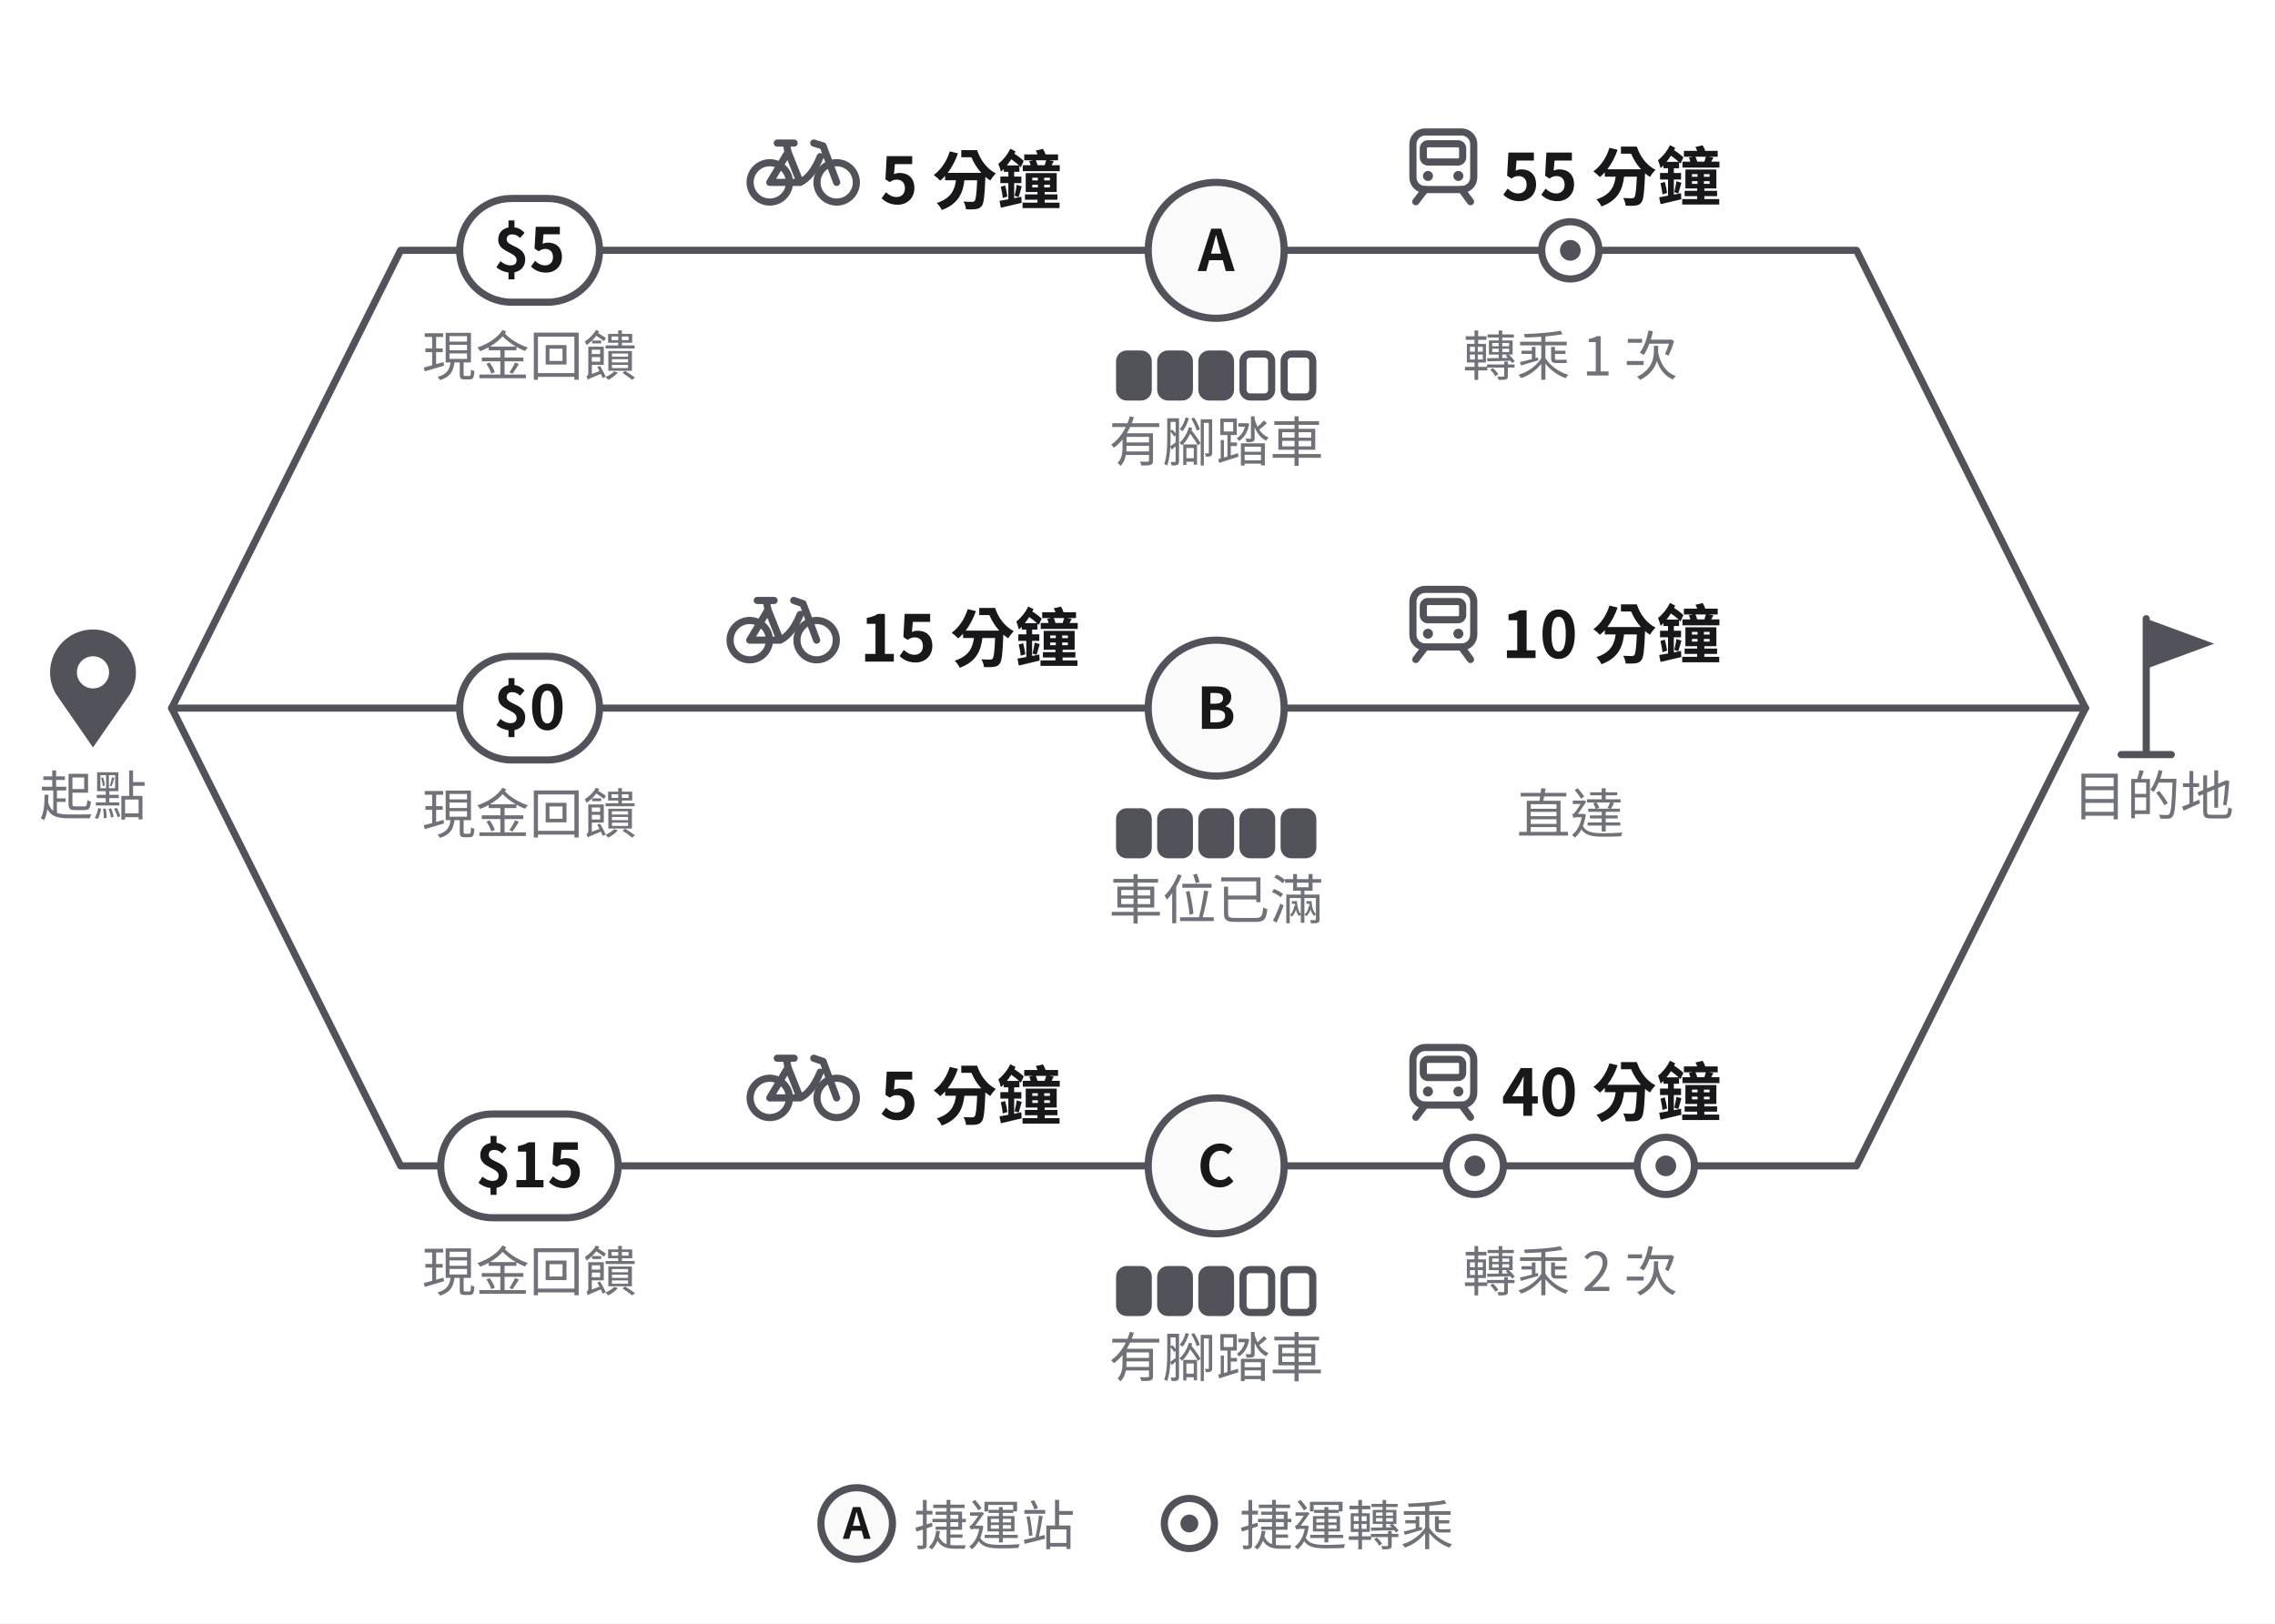
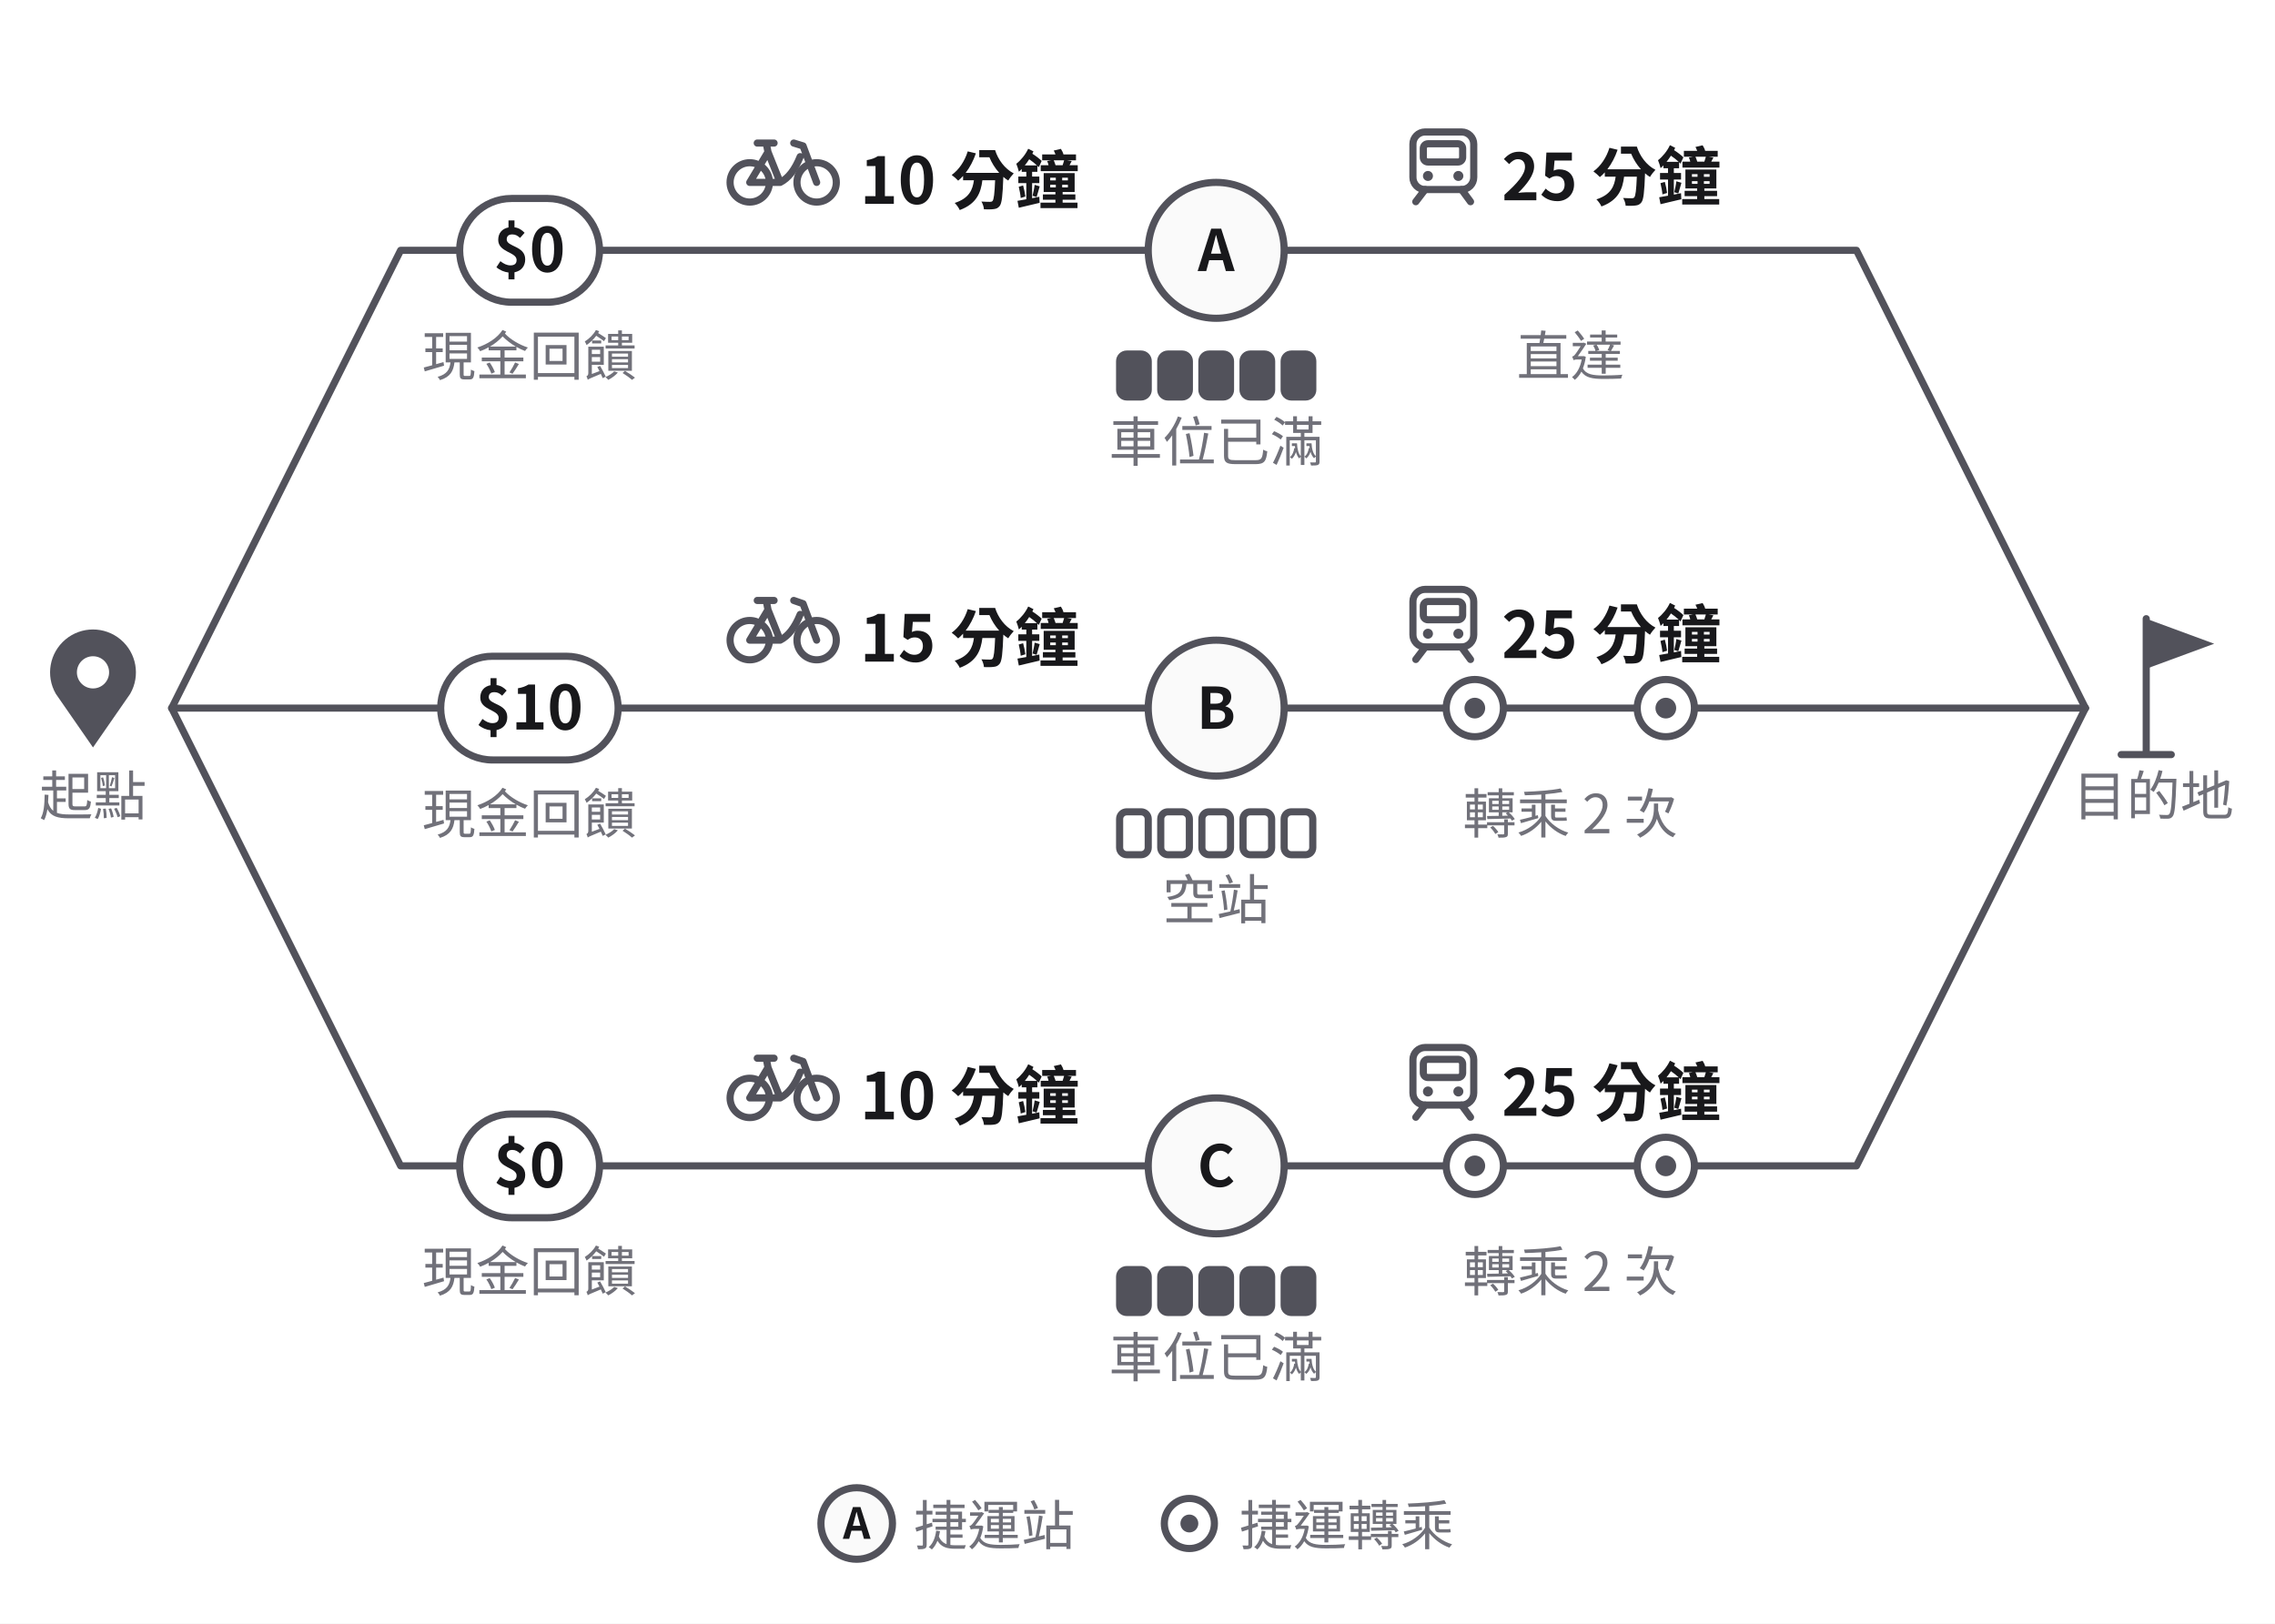
<svg xmlns="http://www.w3.org/2000/svg" viewBox="0 0 636 454" width="636" height="454" style="display:block;width:100%;max-width:480px;height:auto;margin:0 auto" role="img" aria-label="三條路線：騎腳踏車到捷運站，再搭捷運前往目的地">
  <style>.rs-bg{fill:#ffffff}.rs-tx{fill:#18181b}.rs-mu{fill:#71717a}.rs-ln{fill:none;stroke:#52525b}.rs-ink{fill:#52525b}.rs-paper{fill:#ffffff}.rs-box{fill:#ffffff;stroke:#52525b}.rs-band{fill:#fafafa;stroke:#52525b}.rs-slot{stroke:#52525b}</style>
  <rect width="636" height="454" class="rs-bg" />
  <g font-family="system-ui,-apple-system,'Segoe UI','Noto Sans TC','Noto Sans CJK TC','PingFang TC','Microsoft JhengHei',sans-serif">
    <g class="rs-ln" stroke-width="2" stroke-linejoin="round" stroke-linecap="round">
      <path d="M48.0,198.0 L112.0,70.0 L321.0,70.0" />
      <path d="M359.0,70.0 L519.0,70.0 L583.0,198.0" />
      <path d="M48.0,198.0 L112.0,198.0 L321.0,198.0" />
      <path d="M359.0,198.0 L519.0,198.0 L583.0,198.0" />
      <path d="M48.0,198.0 L112.0,326.0 L321.0,326.0" />
      <path d="M359.0,326.0 L519.0,326.0 L583.0,198.0" />
    </g>
    <rect x="128.5" y="55.5" width="39.1" height="29.0" rx="14.5" class="rs-box" stroke-width="2" />
-     <text x="148.0" y="76.0" font-size="17" font-weight="600" class="rs-tx" text-anchor="middle">$5</text>
+     <text x="148.0" y="76.0" font-size="17" font-weight="600" class="rs-tx" text-anchor="middle">$0</text>
    <text x="148.0" y="105.0" font-size="15" font-weight="500" class="rs-mu" text-anchor="middle">現金回饋</text>
    <g class="rs-ln" stroke-width="2" stroke-linecap="round" stroke-linejoin="round">
-       <circle cx="215.2" cy="51.0" r="5.5" />
-       <circle cx="233.9" cy="51.0" r="5.5" />
-       <path d="M215.2,51.0 L223.7,51.0 L220.3,42.5 Z M223.7,51.0 Q227.1,49.3 229.3,43.8 M230.1,40.8 L233.9,51.0 M220.3,42.5 L219.8,40.0 M217.3,40.0 L222.0,40.0 M230.1,40.8 L227.5,40.0" />
+       <circle cx="209.6" cy="51.0" r="5.5" />
+       <circle cx="228.3" cy="51.0" r="5.5" />
+       <path d="M209.6,51.0 L218.1,51.0 L214.7,42.5 Z M218.1,51.0 Q221.5,49.3 223.7,43.8 M224.5,40.8 L228.3,51.0 M214.7,42.5 L214.2,40.0 M211.7,40.0 L216.4,40.0 M224.5,40.8 L221.9,40.0" />
    </g>
-     <text x="246.0" y="57.0" font-size="18" font-weight="600" class="rs-tx" text-anchor="start">5 分鐘</text>
+     <text x="240.4" y="57.0" font-size="18" font-weight="600" class="rs-tx" text-anchor="start">10 分鐘</text>
    <g class="rs-ln" stroke-width="2" stroke-linecap="round" stroke-linejoin="round">
      <rect x="395.0" y="36.9" width="17.0" height="16.1" rx="3.4" />
      <rect x="397.9" y="40.2" width="11.0" height="5.1" rx="1.3" />
      <path d="M398.4,53.0 L395.8,56.4 M408.6,53.0 L411.1,56.4" />
    </g>
    <circle cx="399.2" cy="49.2" r="1.4" class="rs-ink" />
    <circle cx="407.7" cy="49.2" r="1.4" class="rs-ink" />
-     <text x="419.8" y="56.0" font-size="18" font-weight="600" class="rs-tx" text-anchor="start">55 分鐘</text>
-     <circle cx="439.0" cy="70.0" r="8.0" class="rs-box" stroke-width="2" />
-     <circle cx="439.0" cy="70.0" r="2.9" class="rs-ink" />
-     <text x="439.0" y="105.0" font-size="15" font-weight="500" class="rs-mu" text-anchor="middle">轉乘 1 次</text>
+     <text x="419.8" y="56.0" font-size="18" font-weight="600" class="rs-tx" text-anchor="start">25 分鐘</text>
+     <text x="439.0" y="105.0" font-size="15" font-weight="500" class="rs-mu" text-anchor="middle">直達</text>
    <circle cx="340.0" cy="70.0" r="19.0" class="rs-band" stroke-width="2" />
    <text x="340.0" y="75.8" font-size="16" font-weight="700" class="rs-tx" text-anchor="middle">A</text>
    <rect x="313.0" y="99.0" width="8.0" height="12.0" rx="2" class="rs-slot rs-ink" stroke-width="2" />
    <rect x="324.5" y="99.0" width="8.0" height="12.0" rx="2" class="rs-slot rs-ink" stroke-width="2" />
    <rect x="336.0" y="99.0" width="8.0" height="12.0" rx="2" class="rs-slot rs-ink" stroke-width="2" />
-     <rect x="347.5" y="99.0" width="8.0" height="12.0" rx="2" class="rs-slot rs-paper" stroke-width="2" />
-     <rect x="359.0" y="99.0" width="8.0" height="12.0" rx="2" class="rs-slot rs-paper" stroke-width="2" />
-     <text x="340.0" y="129.0" font-size="15" font-weight="500" class="rs-mu" text-anchor="middle">有腳踏車</text>
-     <rect x="128.5" y="183.5" width="39.1" height="29.0" rx="14.5" class="rs-box" stroke-width="2" />
-     <text x="148.0" y="204.0" font-size="17" font-weight="600" class="rs-tx" text-anchor="middle">$0</text>
+     <rect x="347.5" y="99.0" width="8.0" height="12.0" rx="2" class="rs-slot rs-ink" stroke-width="2" />
+     <rect x="359.0" y="99.0" width="8.0" height="12.0" rx="2" class="rs-slot rs-ink" stroke-width="2" />
+     <text x="340.0" y="129.0" font-size="15" font-weight="500" class="rs-mu" text-anchor="middle">車位已滿</text>
+     <rect x="123.2" y="183.5" width="49.6" height="29.0" rx="14.5" class="rs-box" stroke-width="2" />
+     <text x="148.0" y="204.0" font-size="17" font-weight="600" class="rs-tx" text-anchor="middle">$10</text>
    <text x="148.0" y="233.0" font-size="15" font-weight="500" class="rs-mu" text-anchor="middle">現金回饋</text>
    <g class="rs-ln" stroke-width="2" stroke-linecap="round" stroke-linejoin="round">
      <circle cx="209.6" cy="179.0" r="5.5" />
      <circle cx="228.3" cy="179.0" r="5.5" />
      <path d="M209.6,179.0 L218.1,179.0 L214.7,170.5 Z M218.1,179.0 Q221.5,177.3 223.7,171.8 M224.5,168.8 L228.3,179.0 M214.7,170.5 L214.2,167.9 M211.7,167.9 L216.4,167.9 M224.5,168.8 L221.9,167.9" />
    </g>
    <text x="240.4" y="185.0" font-size="18" font-weight="600" class="rs-tx" text-anchor="start">15 分鐘</text>
    <g class="rs-ln" stroke-width="2" stroke-linecap="round" stroke-linejoin="round">
      <rect x="395.0" y="164.8" width="17.0" height="16.1" rx="3.4" />
      <rect x="397.9" y="168.2" width="11.0" height="5.1" rx="1.3" />
      <path d="M398.4,181.0 L395.8,184.4 M408.6,181.0 L411.1,184.4" />
    </g>
    <circle cx="399.2" cy="177.2" r="1.4" class="rs-ink" />
    <circle cx="407.7" cy="177.2" r="1.4" class="rs-ink" />
-     <text x="419.8" y="184.0" font-size="18" font-weight="600" class="rs-tx" text-anchor="start">10 分鐘</text>
-     <text x="439.0" y="233.0" font-size="15" font-weight="500" class="rs-mu" text-anchor="middle">直達</text>
+     <text x="419.8" y="184.0" font-size="18" font-weight="600" class="rs-tx" text-anchor="start">25 分鐘</text>
+     <circle cx="412.3" cy="198.0" r="8.0" class="rs-box" stroke-width="2" />
+     <circle cx="412.3" cy="198.0" r="2.9" class="rs-ink" />
+     <circle cx="465.7" cy="198.0" r="8.0" class="rs-box" stroke-width="2" />
+     <circle cx="465.7" cy="198.0" r="2.9" class="rs-ink" />
+     <text x="439.0" y="233.0" font-size="15" font-weight="500" class="rs-mu" text-anchor="middle">轉乘 2 次</text>
    <circle cx="340.0" cy="198.0" r="19.0" class="rs-band" stroke-width="2" />
    <text x="340.0" y="203.8" font-size="16" font-weight="700" class="rs-tx" text-anchor="middle">B</text>
-     <rect x="313.0" y="227.0" width="8.0" height="12.0" rx="2" class="rs-slot rs-ink" stroke-width="2" />
-     <rect x="324.5" y="227.0" width="8.0" height="12.0" rx="2" class="rs-slot rs-ink" stroke-width="2" />
-     <rect x="336.0" y="227.0" width="8.0" height="12.0" rx="2" class="rs-slot rs-ink" stroke-width="2" />
-     <rect x="347.5" y="227.0" width="8.0" height="12.0" rx="2" class="rs-slot rs-ink" stroke-width="2" />
-     <rect x="359.0" y="227.0" width="8.0" height="12.0" rx="2" class="rs-slot rs-ink" stroke-width="2" />
-     <text x="340.0" y="257.0" font-size="15" font-weight="500" class="rs-mu" text-anchor="middle">車位已滿</text>
-     <rect x="123.2" y="311.5" width="49.6" height="29.0" rx="14.5" class="rs-box" stroke-width="2" />
-     <text x="148.0" y="332.0" font-size="17" font-weight="600" class="rs-tx" text-anchor="middle">$15</text>
+     <rect x="313.0" y="227.0" width="8.0" height="12.0" rx="2" class="rs-slot rs-paper" stroke-width="2" />
+     <rect x="324.5" y="227.0" width="8.0" height="12.0" rx="2" class="rs-slot rs-paper" stroke-width="2" />
+     <rect x="336.0" y="227.0" width="8.0" height="12.0" rx="2" class="rs-slot rs-paper" stroke-width="2" />
+     <rect x="347.5" y="227.0" width="8.0" height="12.0" rx="2" class="rs-slot rs-paper" stroke-width="2" />
+     <rect x="359.0" y="227.0" width="8.0" height="12.0" rx="2" class="rs-slot rs-paper" stroke-width="2" />
+     <text x="340.0" y="257.0" font-size="15" font-weight="500" class="rs-mu" text-anchor="middle">空站</text>
+     <rect x="128.5" y="311.5" width="39.1" height="29.0" rx="14.5" class="rs-box" stroke-width="2" />
+     <text x="148.0" y="332.0" font-size="17" font-weight="600" class="rs-tx" text-anchor="middle">$0</text>
    <text x="148.0" y="361.0" font-size="15" font-weight="500" class="rs-mu" text-anchor="middle">現金回饋</text>
    <g class="rs-ln" stroke-width="2" stroke-linecap="round" stroke-linejoin="round">
-       <circle cx="215.2" cy="307.0" r="5.5" />
-       <circle cx="233.9" cy="307.0" r="5.5" />
-       <path d="M215.2,307.0 L223.7,307.0 L220.3,298.5 Z M223.7,307.0 Q227.1,305.3 229.3,299.8 M230.1,296.8 L233.9,307.0 M220.3,298.5 L219.8,295.9 M217.3,295.9 L222.0,295.9 M230.1,296.8 L227.5,295.9" />
+       <circle cx="209.6" cy="307.0" r="5.5" />
+       <circle cx="228.3" cy="307.0" r="5.5" />
+       <path d="M209.6,307.0 L218.1,307.0 L214.7,298.5 Z M218.1,307.0 Q221.5,305.3 223.7,299.8 M224.5,296.8 L228.3,307.0 M214.7,298.5 L214.2,295.9 M211.7,295.9 L216.4,295.9 M224.5,296.8 L221.9,295.9" />
    </g>
-     <text x="246.0" y="313.0" font-size="18" font-weight="600" class="rs-tx" text-anchor="start">5 分鐘</text>
+     <text x="240.4" y="313.0" font-size="18" font-weight="600" class="rs-tx" text-anchor="start">10 分鐘</text>
    <g class="rs-ln" stroke-width="2" stroke-linecap="round" stroke-linejoin="round">
      <rect x="395.0" y="292.9" width="17.0" height="16.1" rx="3.4" />
      <rect x="397.9" y="296.2" width="11.0" height="5.1" rx="1.3" />
      <path d="M398.4,309.0 L395.8,312.4 M408.6,309.0 L411.1,312.4" />
    </g>
    <circle cx="399.2" cy="305.2" r="1.4" class="rs-ink" />
    <circle cx="407.7" cy="305.2" r="1.4" class="rs-ink" />
-     <text x="419.8" y="312.0" font-size="18" font-weight="600" class="rs-tx" text-anchor="start">40 分鐘</text>
+     <text x="419.8" y="312.0" font-size="18" font-weight="600" class="rs-tx" text-anchor="start">25 分鐘</text>
    <circle cx="412.3" cy="326.0" r="8.0" class="rs-box" stroke-width="2" />
    <circle cx="412.3" cy="326.0" r="2.9" class="rs-ink" />
    <circle cx="465.7" cy="326.0" r="8.0" class="rs-box" stroke-width="2" />
    <circle cx="465.7" cy="326.0" r="2.9" class="rs-ink" />
    <text x="439.0" y="361.0" font-size="15" font-weight="500" class="rs-mu" text-anchor="middle">轉乘 2 次</text>
    <circle cx="340.0" cy="326.0" r="19.0" class="rs-band" stroke-width="2" />
    <text x="340.0" y="331.8" font-size="16" font-weight="700" class="rs-tx" text-anchor="middle">C</text>
    <rect x="313.0" y="355.0" width="8.0" height="12.0" rx="2" class="rs-slot rs-ink" stroke-width="2" />
    <rect x="324.5" y="355.0" width="8.0" height="12.0" rx="2" class="rs-slot rs-ink" stroke-width="2" />
    <rect x="336.0" y="355.0" width="8.0" height="12.0" rx="2" class="rs-slot rs-ink" stroke-width="2" />
-     <rect x="347.5" y="355.0" width="8.0" height="12.0" rx="2" class="rs-slot rs-paper" stroke-width="2" />
-     <rect x="359.0" y="355.0" width="8.0" height="12.0" rx="2" class="rs-slot rs-paper" stroke-width="2" />
-     <text x="340.0" y="385.0" font-size="15" font-weight="500" class="rs-mu" text-anchor="middle">有腳踏車</text>
+     <rect x="347.5" y="355.0" width="8.0" height="12.0" rx="2" class="rs-slot rs-ink" stroke-width="2" />
+     <rect x="359.0" y="355.0" width="8.0" height="12.0" rx="2" class="rs-slot rs-ink" stroke-width="2" />
+     <text x="340.0" y="385.0" font-size="15" font-weight="500" class="rs-mu" text-anchor="middle">車位已滿</text>
    <path d="M26.0,209.0 L15.6,194.0 A12 12 0 1 1 36.4,194.0 Z" class="rs-ink" />
    <circle cx="26.0" cy="188.0" r="4.5" class="rs-paper" />
    <text x="26.0" y="228.0" font-size="15" font-weight="500" class="rs-mu" text-anchor="middle">起點</text>
    <g class="rs-ln" stroke-width="2" stroke-linecap="round">
      <path d="M600.0,211.0 L600.0,173.0 M593.0,211.0 L607.0,211.0" />
    </g>
    <path d="M600.0,173.0 L619.0,180.0 L600.0,187.0 Z" class="rs-ink" />
    <text x="602.0" y="228.0" font-size="15" font-weight="500" class="rs-mu" text-anchor="middle">目的地</text>
    <circle cx="239.5" cy="426.0" r="10" class="rs-band" stroke-width="2" />
    <text x="239.5" y="430.3" font-size="12" font-weight="700" class="rs-tx" text-anchor="middle">A</text>
    <text x="255.5" y="432.0" font-size="15" font-weight="500" class="rs-mu" text-anchor="start">捷運站</text>
    <circle cx="332.5" cy="426.0" r="7.0" class="rs-box" stroke-width="2" />
    <circle cx="332.5" cy="426.0" r="2.5" class="rs-ink" />
    <text x="346.5" y="432.0" font-size="15" font-weight="500" class="rs-mu" text-anchor="start">捷運轉乘</text>
  </g>
</svg>
